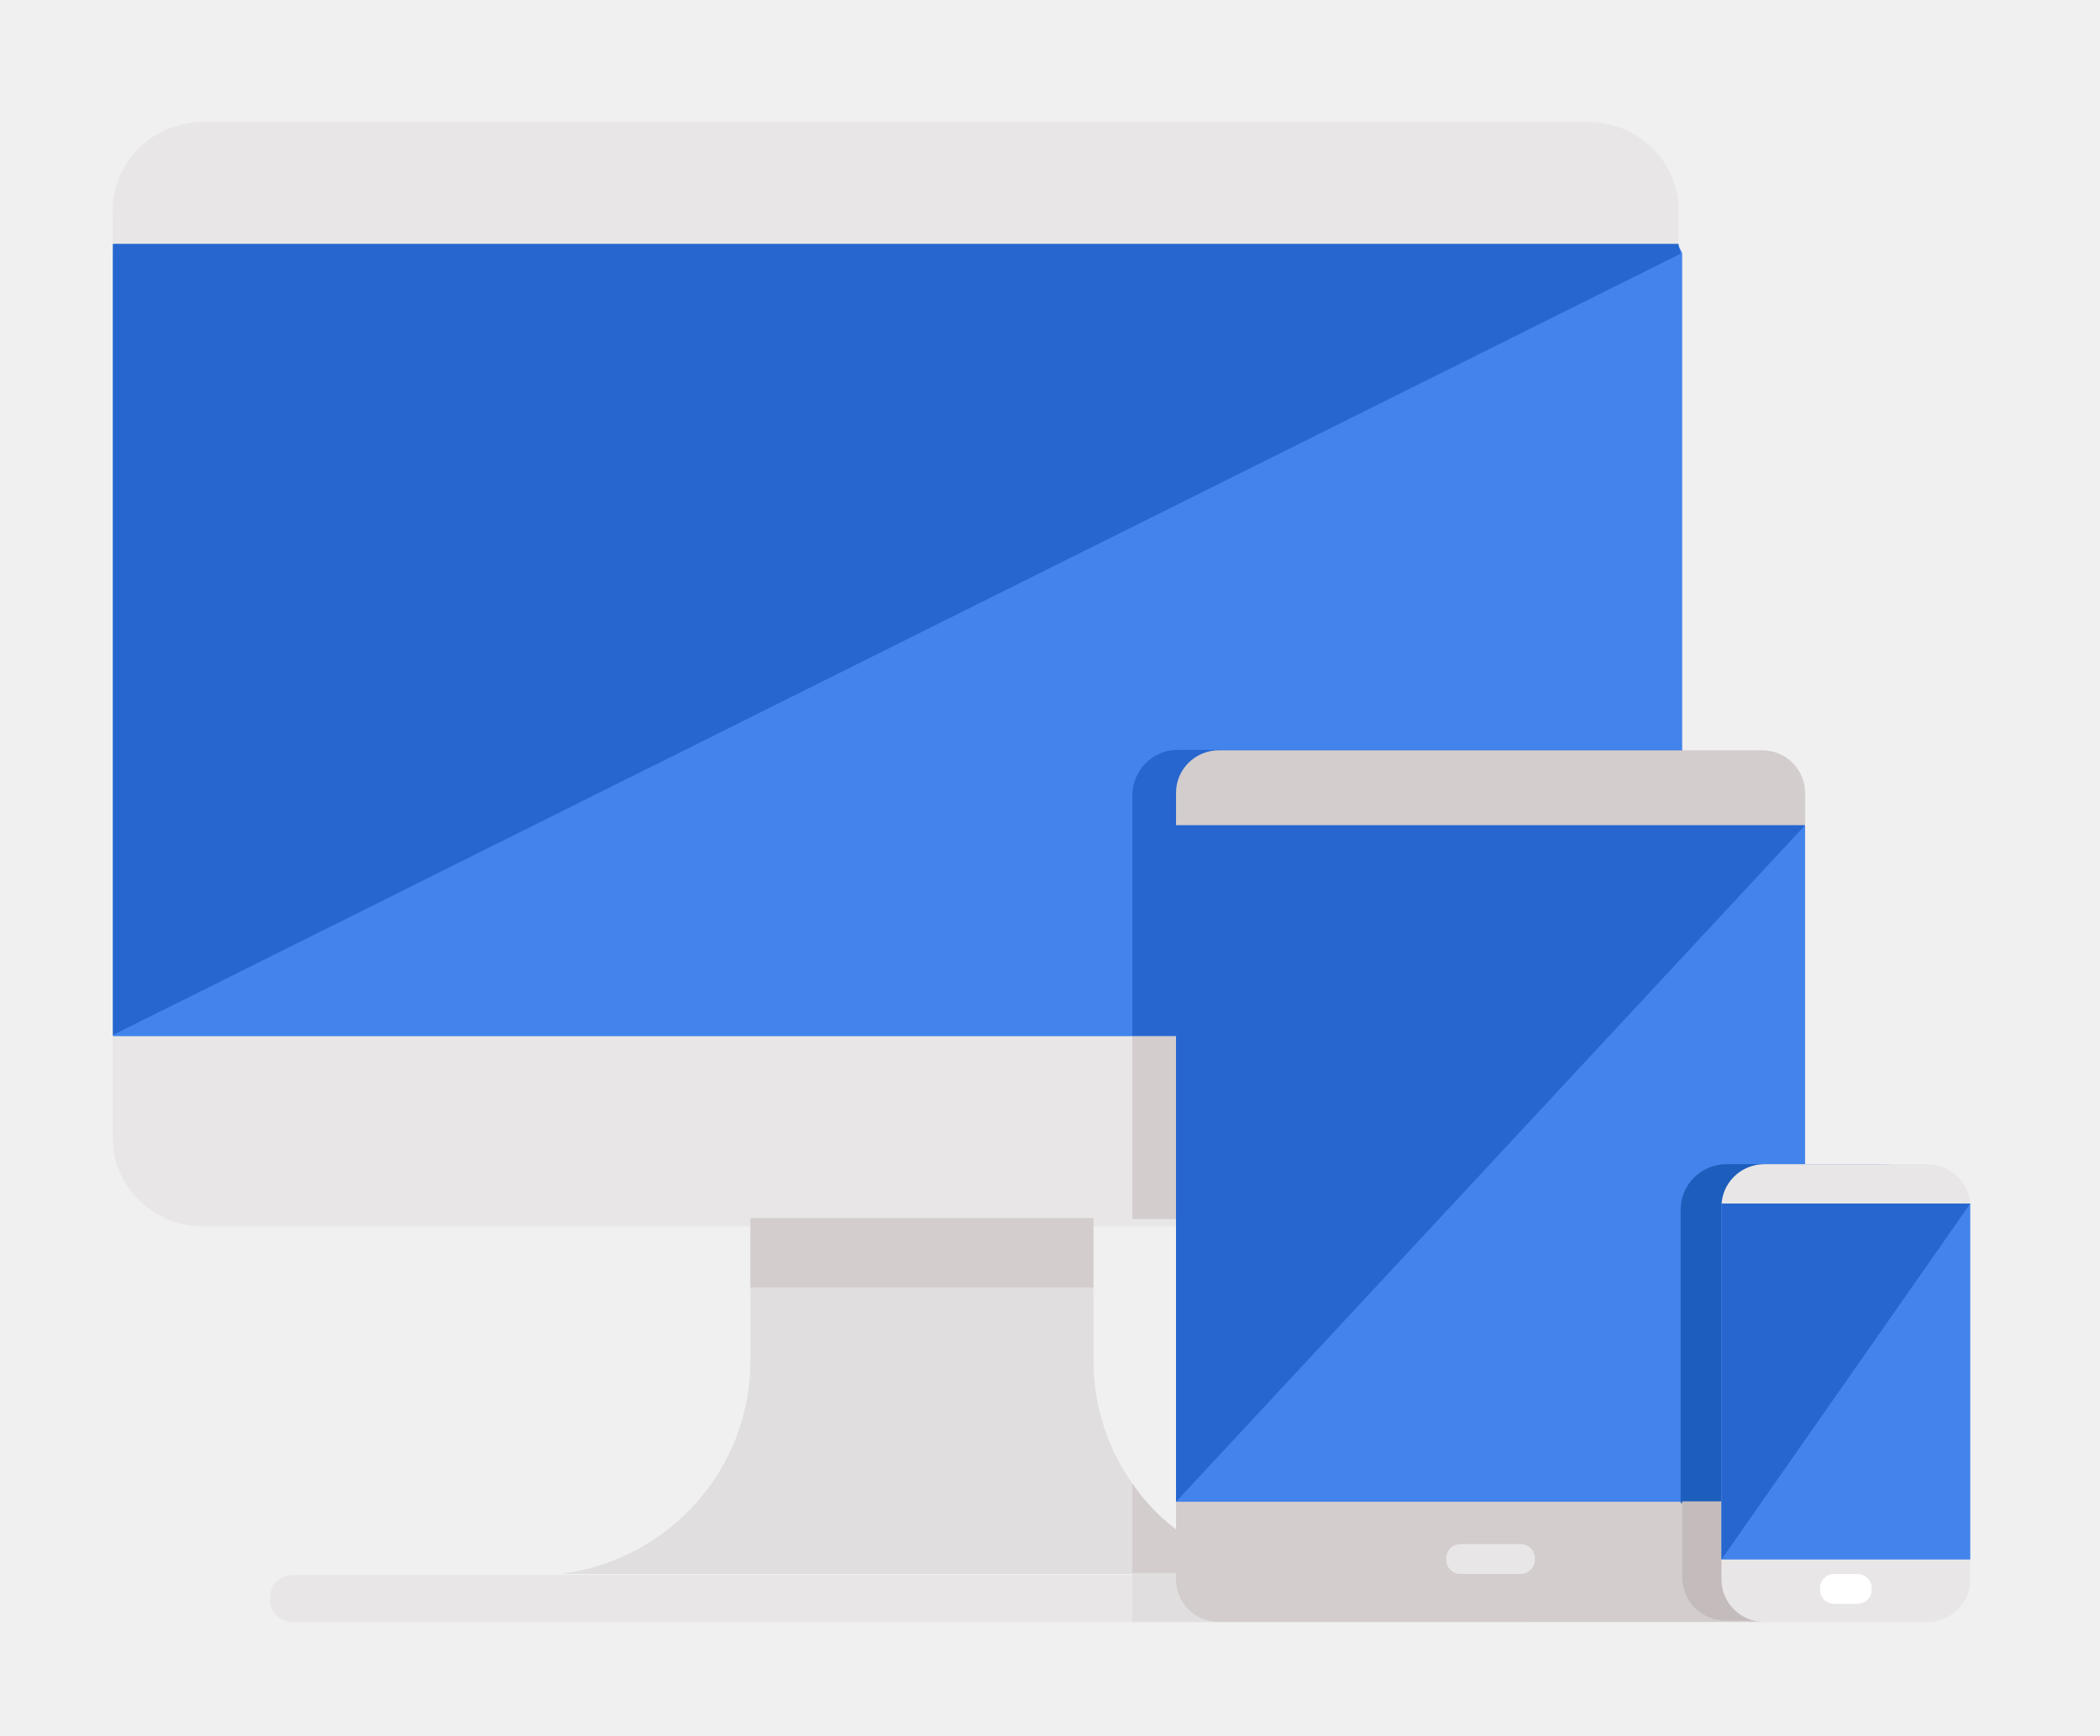
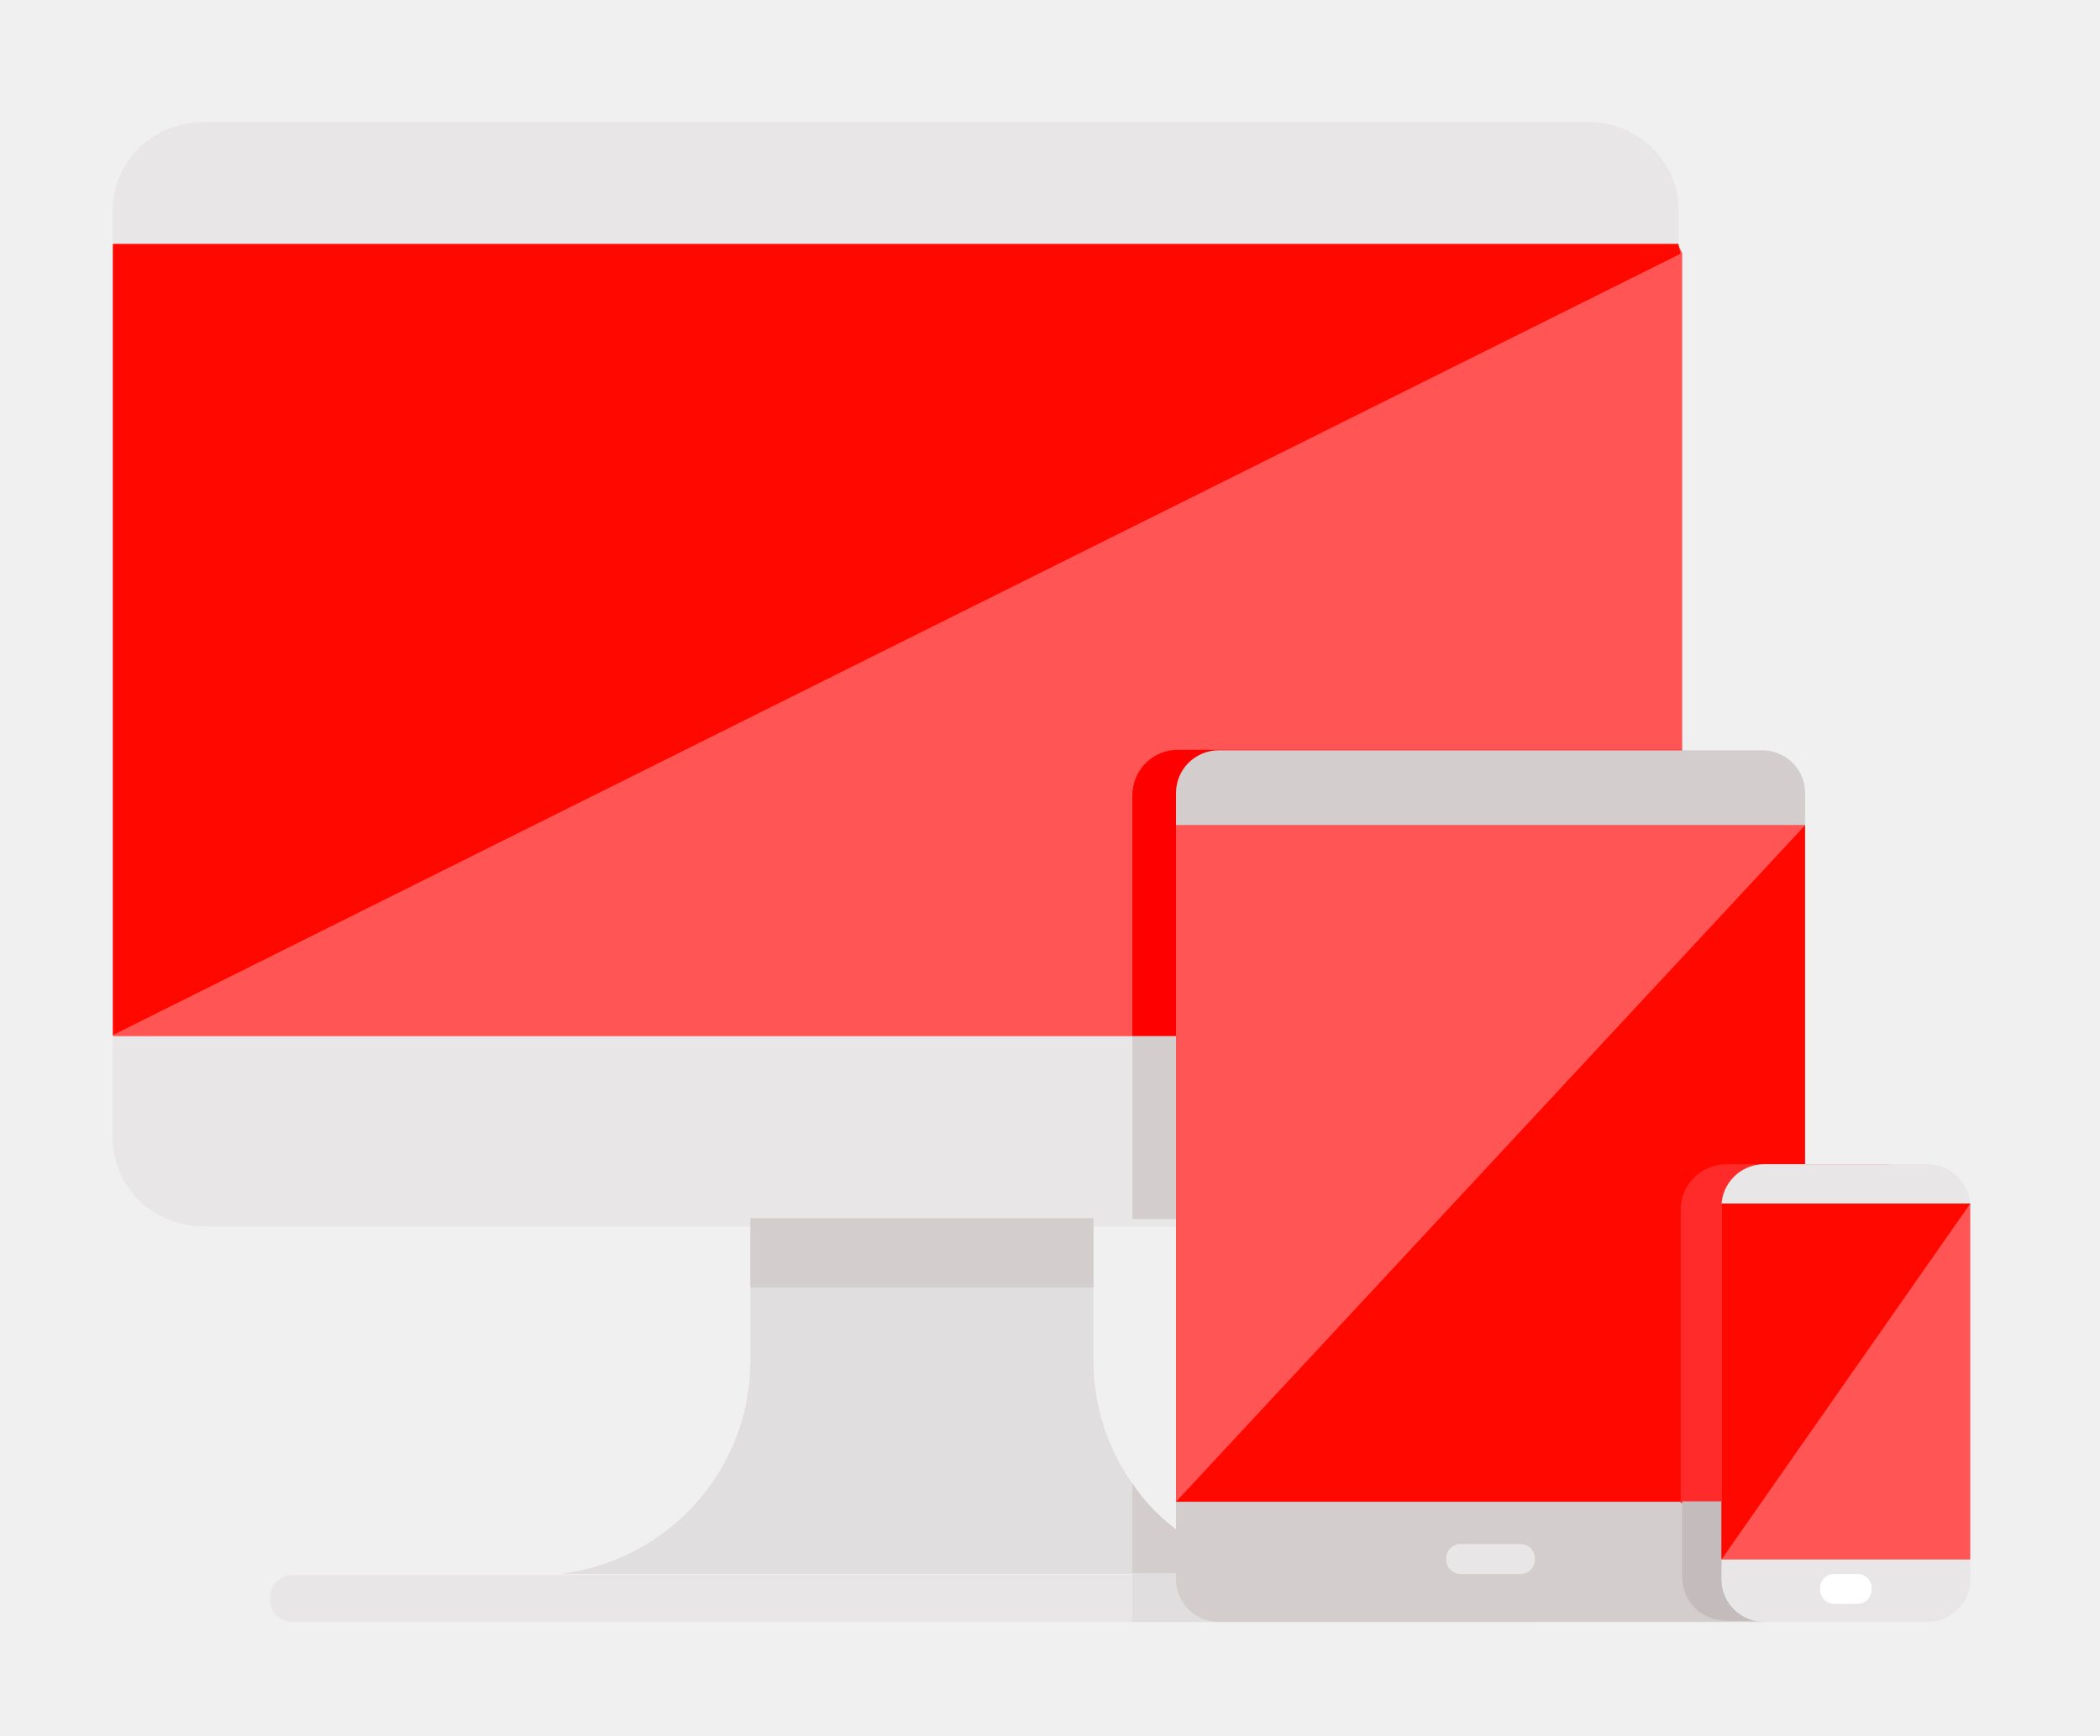
<svg xmlns="http://www.w3.org/2000/svg" viewBox="0 0 500.636 413.826" version="1.1" id="svg5308" width="500.636" height="413.826">
  <defs id="defs5312" />
  <g transform="matrix(0.956787,0,0,0.94807,14.11632,-81.93921)" id="g5306">
    <path fill="#e0dede" d="m 305.137,482.275 h -180.353 v 0 c 27.085,-3.315 47.44,-26.315 47.44,-53.601 v -52.988 h 85.473 v 52.988 c 0,27.286 20.356,50.286 47.44,53.601 z" id="path5270" />
    <path d="m 380.882,394.864 h -344.916 c -12.493,0 -22.621,-9.92 -22.621,-22.157 V 139.269 c 0,-12.237 10.128,-22.157 22.621,-22.157 h 344.916 c 12.493,0 22.621,9.92 22.621,22.157 v 233.437 c 10e-4,12.238 -10.127,22.158 -22.621,22.158 z m -14.205,99.478 h -308.461 c -3.123,0 -5.654,-2.479 -5.654,-5.538 v -0.743 c 0,-3.059 2.531,-5.538 5.654,-5.538 h 308.461 c 3.123,0 5.654,2.479 5.654,5.538 v 0.743 c 0,3.058 -2.531,5.538 -5.654,5.538 z" fill="#e8e6e6" id="path5272" style="stroke-width:0.99" />
-     <path fill="#4384ec" d="m 13.39,150.294 v 196.721 h 391 V 150.294 c 0,-0.647 -0.908,-1.585 -0.944,-2.503 h -390.044 z" id="path5274" style="stroke-width:0.958" />
-     <path fill="#2666ce" d="m 13.39,150.294 v 196.439 l 390.562,-196.483 c 0,-0.647 -0.47,-1.54 -0.505,-2.458 h -390.045 z" id="path5276" style="stroke-width:0.958" />
+     <path fill="#4384ec" d="m 13.39,150.294 v 196.721 h 391 V 150.294 c 0,-0.647 -0.908,-1.585 -0.944,-2.503 h -390.044 z" id="path5274" style="stroke-width:0.958;fill:#ff5555" />
+     <path fill="#2666ce" d="m 13.39,150.294 v 196.439 l 390.562,-196.483 c 0,-0.647 -0.47,-1.54 -0.505,-2.458 h -390.045 z" id="path5276" style="stroke-width:0.958;fill:#ff0800;fill-opacity:1" />
    <path fill="#d3cdcd" d="m 172.224,392.78 h 85.473 v 17.428 h -85.473 z" id="path5278" />
-     <path fill="#2666ce" d="m 404.39,347.014 v -72 h -125.74 c -6.305,0 -11.26,5.215 -11.26,11.52 v 60.48 z" id="path5280" />
+     <path fill="#2666ce" d="m 404.39,347.014 v -72 h -125.74 c -6.305,0 -11.26,5.215 -11.26,11.52 v 60.48 z" id="path5280" style="fill:#ff0000" />
    <path d="m 267.39,347.014 v 46 h 111.975 c 13.331,0 25.025,-11.042 25.025,-24.374 v -21.626 z m 17,128.066 c -7,-3.959 -13,-9.298 -17,-15.594 v 22.528 h 17 z" fill="#d3cdcd" id="path5282" />
    <path fill="#e0dede" d="m 267.364,482.254 h 22.322 v 12.088 h -22.322 z" id="path5284" />
    <path fill="#d3cdcd" d="m 424.305,494.342 h -135.337 a 10.7,10.7 0 0 1 -10.699,-10.699 v -197.827 a 10.7,10.7 0 0 1 10.699,-10.699 h 135.337 a 10.7,10.7 0 0 1 10.699,10.699 v 197.827 a 10.7,10.7 0 0 1 -10.699,10.699 z" id="path5286" />
-     <path fill="#4384ec" d="m 278.269,293.991 h 156.735 v 170.122 h -156.735 z" id="path5288" />
-     <path fill="#2666ce" d="m 278.269,464.113 v -170.122 h 156.735 z" id="path5290" />
+     <path fill="#4384ec" d="m 278.269,293.991 h 156.735 v 170.122 h -156.735 z" id="path5288" style="fill:#ff0800;fill-opacity:1" />
+     <path fill="#2666ce" d="m 278.269,464.113 v -170.122 h 156.735 z" id="path5290" style="fill:#ff5555" />
    <path fill="#e8e6e6" d="m 364.152,482.275 h -15.03 a 3.52,3.52 0 0 1 -3.521,-3.521 v -0.473 a 3.52,3.52 0 0 1 3.521,-3.521 h 15.03 a 3.52,3.52 0 0 1 3.521,3.521 v 0.473 c -0.001,1.945 -1.577,3.521 -3.521,3.521 z" id="path5292" />
-     <path fill="#1d5ebc" d="m 404.009,464.441 v -73.808 a 11.42,11.42 0 0 1 11.417,-11.417 h 39.158 a 11.42,11.42 0 0 1 11.417,11.417 v 73.808 z" id="path5294" />
+     <path fill="#1d5ebc" d="m 404.009,464.441 v -73.808 a 11.42,11.42 0 0 1 11.417,-11.417 h 39.158 a 11.42,11.42 0 0 1 11.417,11.417 v 73.808 z" id="path5294" style="fill:#ff2a2a" />
    <path fill="#c4bcbc" d="m 404.39,482.925 c 0,6.305 4.73,11.089 11.036,11.089 h 39.157 c 3.822,0 6.807,-1.558 8.807,-4.442 v -25.558 h -59 z" id="path5296" />
    <path fill="#e8e6e6" d="m 465.466,494.342 h -40.593 a 10.7,10.7 0 0 1 -10.699,-10.699 v -93.728 a 10.7,10.7 0 0 1 10.699,-10.699 h 40.593 a 10.7,10.7 0 0 1 10.699,10.699 v 93.728 a 10.7,10.7 0 0 1 -10.699,10.699 z" id="path5298" />
-     <path fill="#4384ec" d="m 414.173,389.128 h 61.992 v 89.511 h -61.992 z" id="path5300" />
-     <path fill="#2666ce" d="m 414.173,478.639 v -89.511 h 61.992 z" id="path5302" />
+     <path fill="#4384ec" d="m 414.173,389.128 h 61.992 v 89.511 h -61.992 z" id="path5300" style="fill:#ff5555" />
+     <path fill="#2666ce" d="m 414.173,478.639 v -89.511 h 61.992 z" id="path5302" style="fill:#ff0800;fill-opacity:1" />
    <path fill="#ffffff" d="m 448.068,489.789 h -5.797 a 3.52,3.52 0 0 1 -3.521,-3.521 v -0.473 a 3.52,3.52 0 0 1 3.521,-3.521 h 5.797 a 3.52,3.52 0 0 1 3.521,3.521 v 0.473 c -0.001,1.945 -1.577,3.521 -3.521,3.521 z" id="path5304" />
  </g>
</svg>
